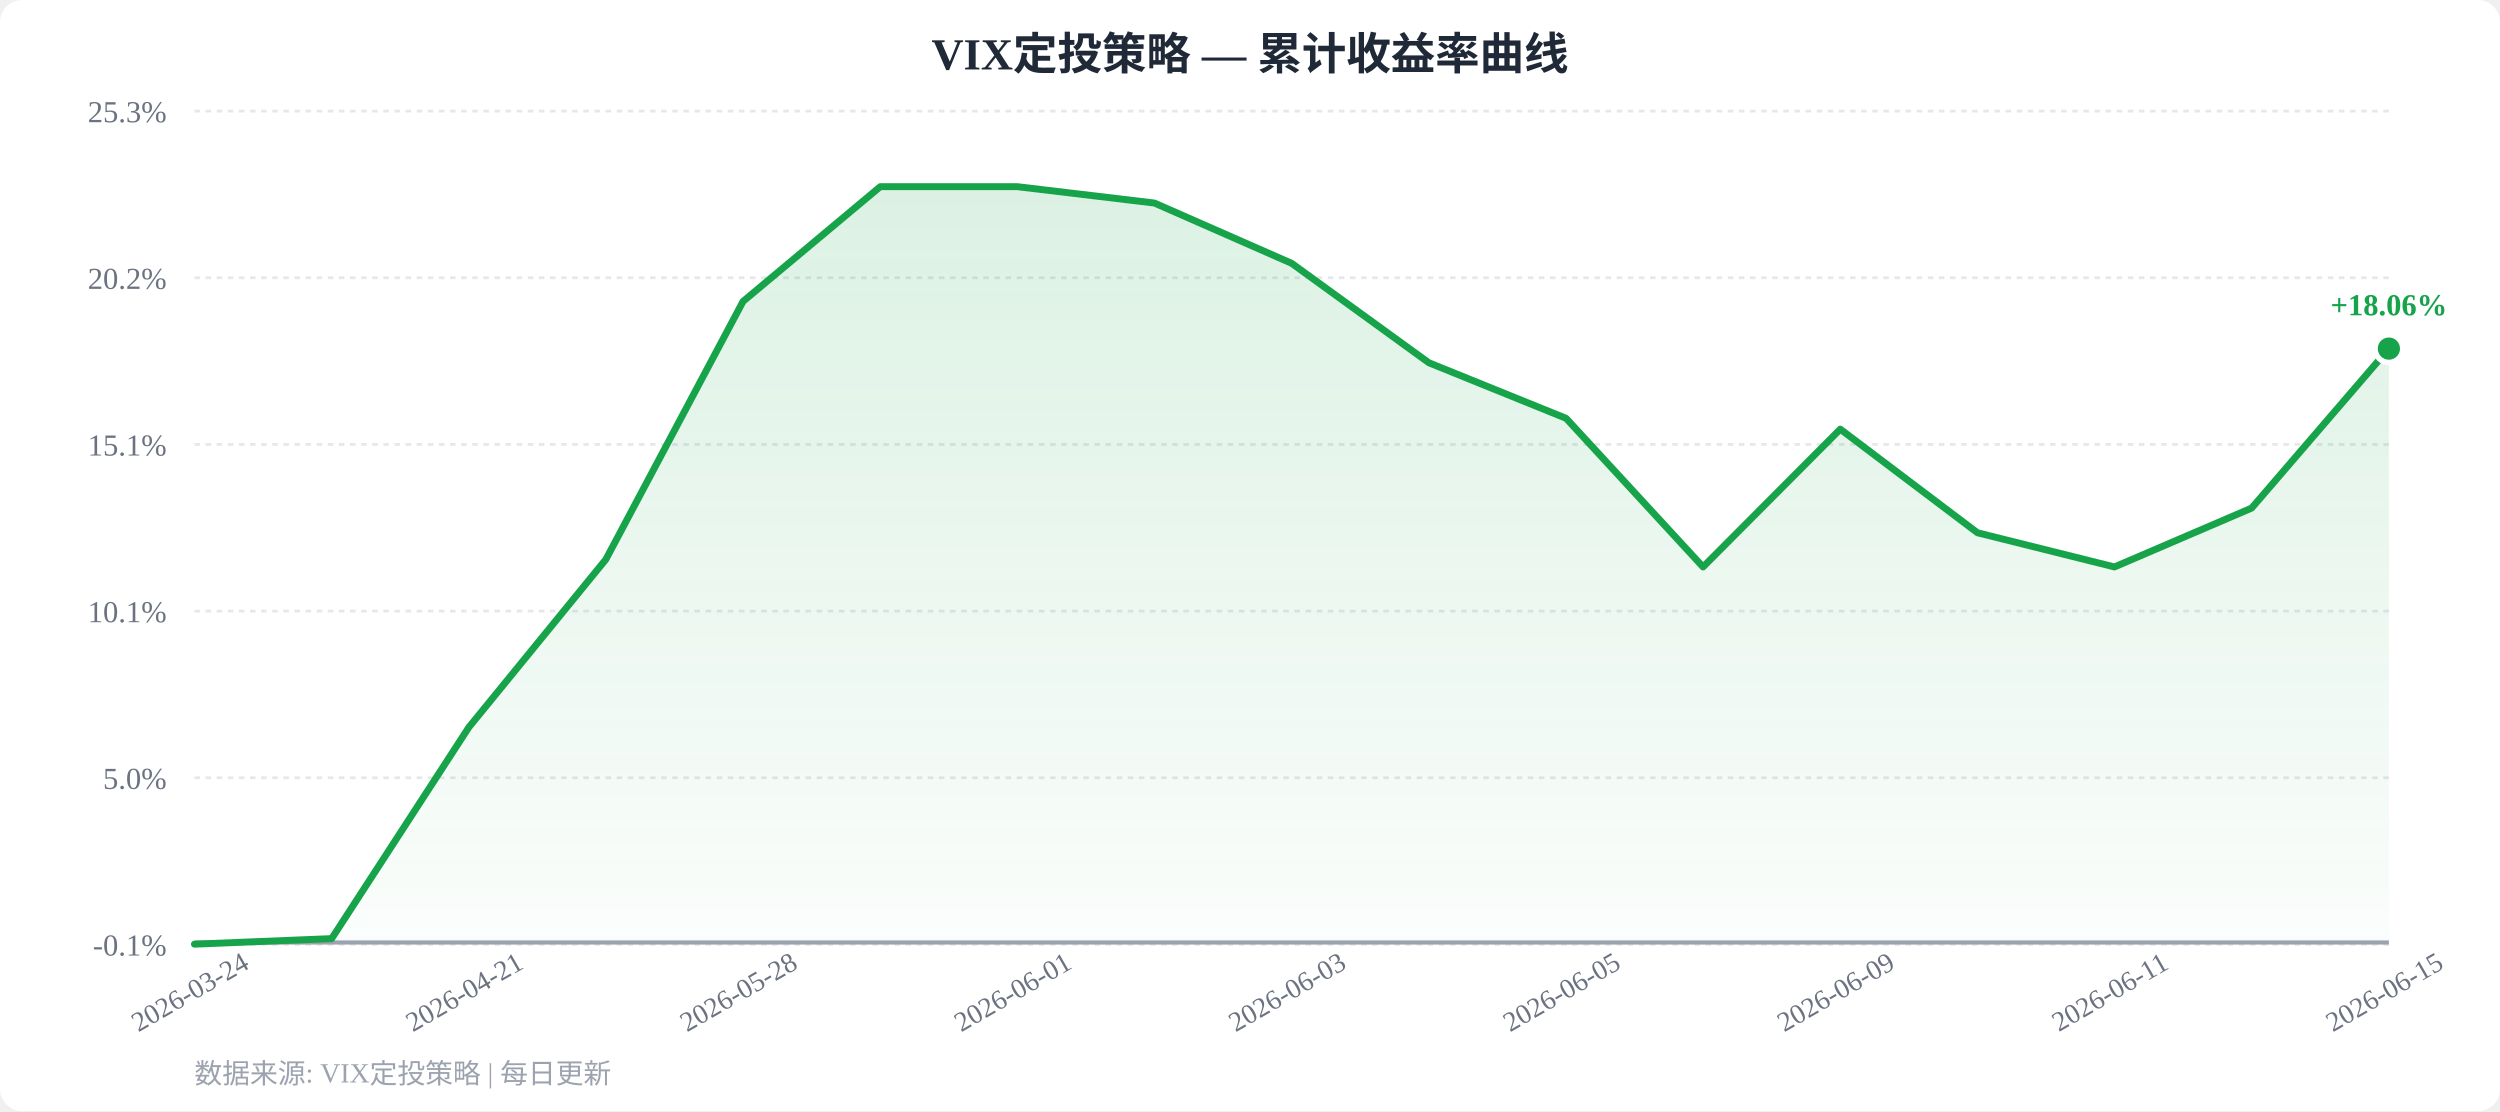
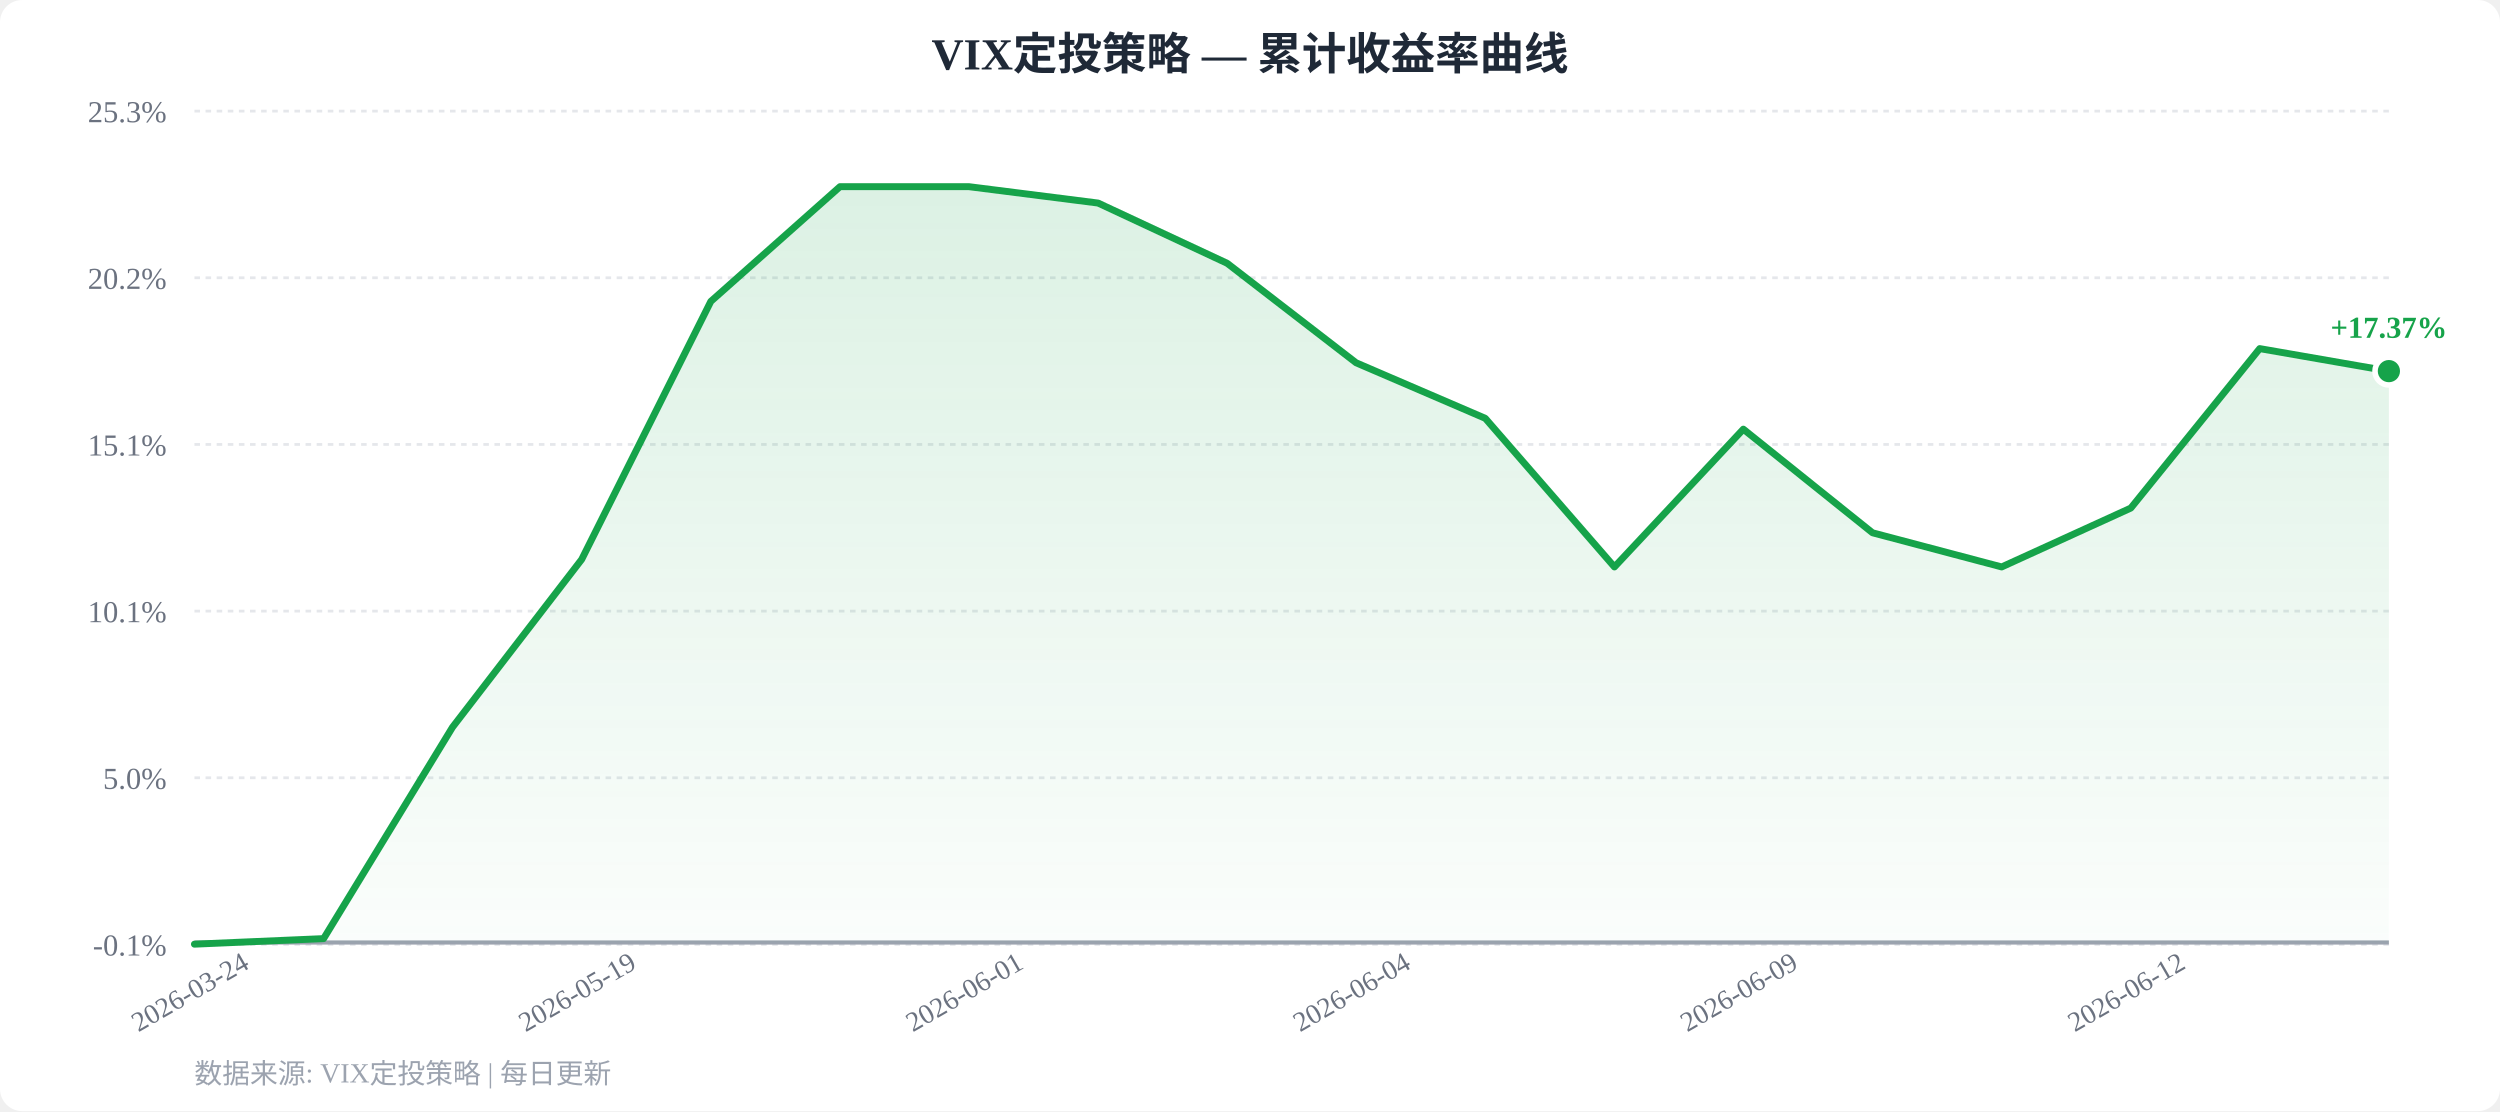
<svg xmlns="http://www.w3.org/2000/svg" viewBox="0 0 900 400" width="100%" height="100%">
  <defs>
    <linearGradient id="areaGradient" x1="0" y1="0" x2="0" y2="1">
      <stop offset="0%" stop-color="#16a34a" stop-opacity="0.15" />
      <stop offset="100%" stop-color="#16a34a" stop-opacity="0.02" />
    </linearGradient>
  </defs>
  <rect width="900" height="400" fill="#ffffff" rx="8" />
  <text x="450.0" y="25" text-anchor="middle" font-size="16" font-weight="bold" fill="#1f2937">VIX定投策略 — 累计收益率曲线</text>
  <line x1="70" y1="340.0" x2="860" y2="340.0" stroke="#e5e7eb" stroke-width="1" stroke-dasharray="2,2" />
  <line x1="70" y1="280.0" x2="860" y2="280.0" stroke="#e5e7eb" stroke-width="1" stroke-dasharray="2,2" />
  <line x1="70" y1="220.0" x2="860" y2="220.0" stroke="#e5e7eb" stroke-width="1" stroke-dasharray="2,2" />
  <line x1="70" y1="160.0" x2="860" y2="160.0" stroke="#e5e7eb" stroke-width="1" stroke-dasharray="2,2" />
  <line x1="70" y1="100.0" x2="860" y2="100.0" stroke="#e5e7eb" stroke-width="1" stroke-dasharray="2,2" />
  <line x1="70" y1="40.0" x2="860" y2="40.0" stroke="#e5e7eb" stroke-width="1" stroke-dasharray="2,2" />
  <line x1="70" y1="339.3" x2="860" y2="339.3" stroke="#9ca3af" stroke-width="1.5" />
-   <path d="M70.0,339.9 L119.4,337.9 L168.8,261.8 L218.1,201.4 L267.5,108.5 L316.9,67.2 L366.2,67.2 L415.6,73.1 L465.0,94.8 L514.4,130.6 L563.8,150.6 L613.1,204.1 L662.5,154.5 L711.9,191.8 L761.2,204.1 L810.6,182.9 L860.0,125.5 L860.0,339.3 L70.0,339.3 Z" fill="url(#areaGradient)" stroke="none" />
-   <path d="M70.0,339.9 L119.4,337.9 L168.8,261.8 L218.1,201.4 L267.5,108.5 L316.9,67.2 L366.2,67.2 L415.6,73.1 L465.0,94.8 L514.4,130.6 L563.8,150.6 L613.1,204.1 L662.5,154.5 L711.9,191.8 L761.2,204.1 L810.6,182.9 L860.0,125.5" fill="none" stroke="#16a34a" stroke-width="2.5" stroke-linejoin="round" stroke-linecap="round" />
-   <circle cx="860.0" cy="125.5" r="5" fill="#16a34a" stroke="#ffffff" stroke-width="2" />
-   <text x="860.0" y="113.5" text-anchor="middle" font-size="11" font-weight="bold" fill="#16a34a">+18.06%</text>
+   <path d="M70.0,339.9 L116.5,337.9 L162.9,261.8 L209.4,201.4 L255.9,108.5 L302.4,67.2 L348.8,67.2 L395.3,73.1 L441.8,94.8 L488.2,130.6 L534.7,150.6 L581.2,204.1 L627.6,154.5 L674.1,191.8 L720.6,204.1 L767.1,182.9 L813.5,125.5 L860.0,133.6 L860.0,339.3 L70.0,339.3 Z" fill="url(#areaGradient)" stroke="none" />
+   <path d="M70.0,339.9 L116.5,337.9 L162.9,261.8 L209.4,201.4 L255.9,108.5 L302.4,67.2 L348.8,67.2 L395.3,73.1 L441.8,94.8 L488.2,130.6 L534.7,150.6 L581.2,204.1 L627.6,154.5 L674.1,191.8 L720.6,204.1 L767.1,182.9 L813.5,125.5 L860.0,133.6" fill="none" stroke="#16a34a" stroke-width="2.5" stroke-linejoin="round" stroke-linecap="round" />
+   <circle cx="860.0" cy="133.6" r="5" fill="#16a34a" stroke="#ffffff" stroke-width="2" />
+   <text x="860.0" y="121.6" text-anchor="middle" font-size="11" font-weight="bold" fill="#16a34a">+17.37%</text>
  <text x="60" y="344.0" text-anchor="end" font-size="11" fill="#6b7280">-0.1%</text>
  <text x="60" y="284.0" text-anchor="end" font-size="11" fill="#6b7280">5.0%</text>
  <text x="60" y="224.0" text-anchor="end" font-size="11" fill="#6b7280">10.1%</text>
  <text x="60" y="164.0" text-anchor="end" font-size="11" fill="#6b7280">15.1%</text>
  <text x="60" y="104.0" text-anchor="end" font-size="11" fill="#6b7280">20.2%</text>
  <text x="60" y="44.0" text-anchor="end" font-size="11" fill="#6b7280">25.3%</text>
  <text x="70.0" y="360" text-anchor="middle" font-size="10" fill="#6b7280" transform="rotate(-30 70.0,360)">2026-03-24</text>
-   <text x="168.8" y="360" text-anchor="middle" font-size="10" fill="#6b7280" transform="rotate(-30 168.8,360)">2026-04-21</text>
-   <text x="267.5" y="360" text-anchor="middle" font-size="10" fill="#6b7280" transform="rotate(-30 267.5,360)">2026-05-28</text>
-   <text x="366.2" y="360" text-anchor="middle" font-size="10" fill="#6b7280" transform="rotate(-30 366.2,360)">2026-06-01</text>
-   <text x="465.0" y="360" text-anchor="middle" font-size="10" fill="#6b7280" transform="rotate(-30 465.0,360)">2026-06-03</text>
-   <text x="563.8" y="360" text-anchor="middle" font-size="10" fill="#6b7280" transform="rotate(-30 563.8,360)">2026-06-05</text>
-   <text x="662.5" y="360" text-anchor="middle" font-size="10" fill="#6b7280" transform="rotate(-30 662.5,360)">2026-06-09</text>
-   <text x="761.2" y="360" text-anchor="middle" font-size="10" fill="#6b7280" transform="rotate(-30 761.2,360)">2026-06-11</text>
-   <text x="860.0" y="360" text-anchor="middle" font-size="10" fill="#6b7280" transform="rotate(-30 860.0,360)">2026-06-15</text>
+   <text x="209.4" y="360" text-anchor="middle" font-size="10" fill="#6b7280" transform="rotate(-30 209.4,360)">2026-05-19</text>
+   <text x="348.8" y="360" text-anchor="middle" font-size="10" fill="#6b7280" transform="rotate(-30 348.8,360)">2026-06-01</text>
+   <text x="488.2" y="360" text-anchor="middle" font-size="10" fill="#6b7280" transform="rotate(-30 488.2,360)">2026-06-04</text>
+   <text x="627.6" y="360" text-anchor="middle" font-size="10" fill="#6b7280" transform="rotate(-30 627.6,360)">2026-06-09</text>
+   <text x="767.1" y="360" text-anchor="middle" font-size="10" fill="#6b7280" transform="rotate(-30 767.1,360)">2026-06-12</text>
  <text x="70" y="390" font-size="10" fill="#9ca3af">数据来源: VIX定投策略 | 每日更新</text>
</svg>
